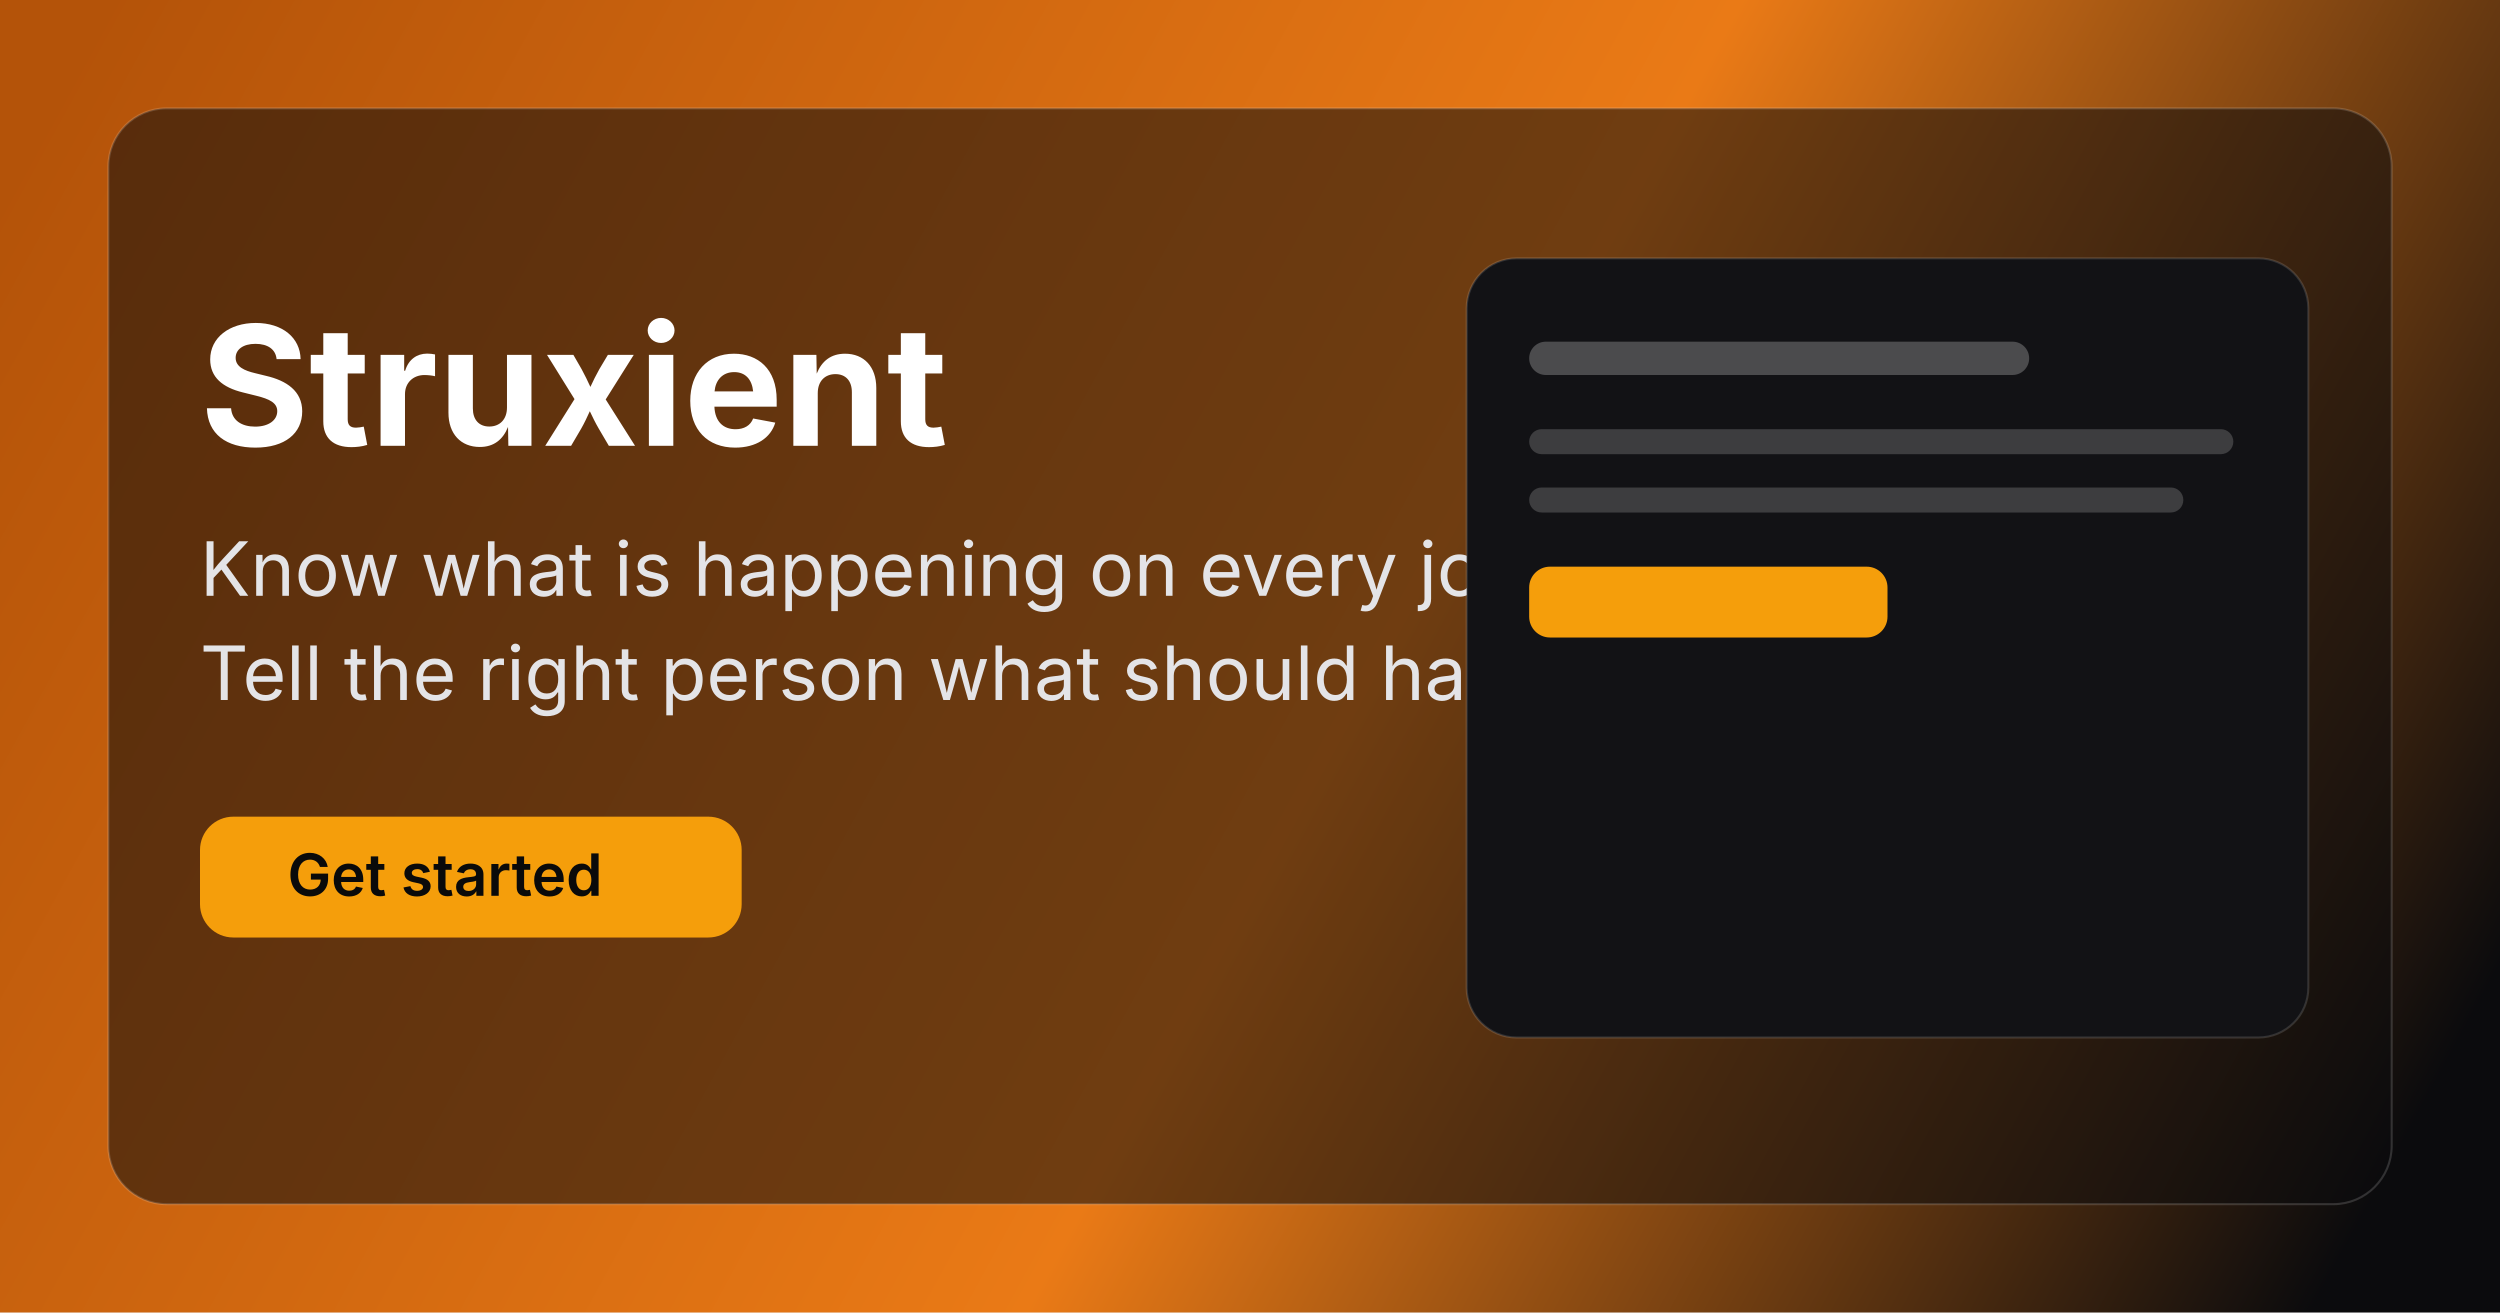
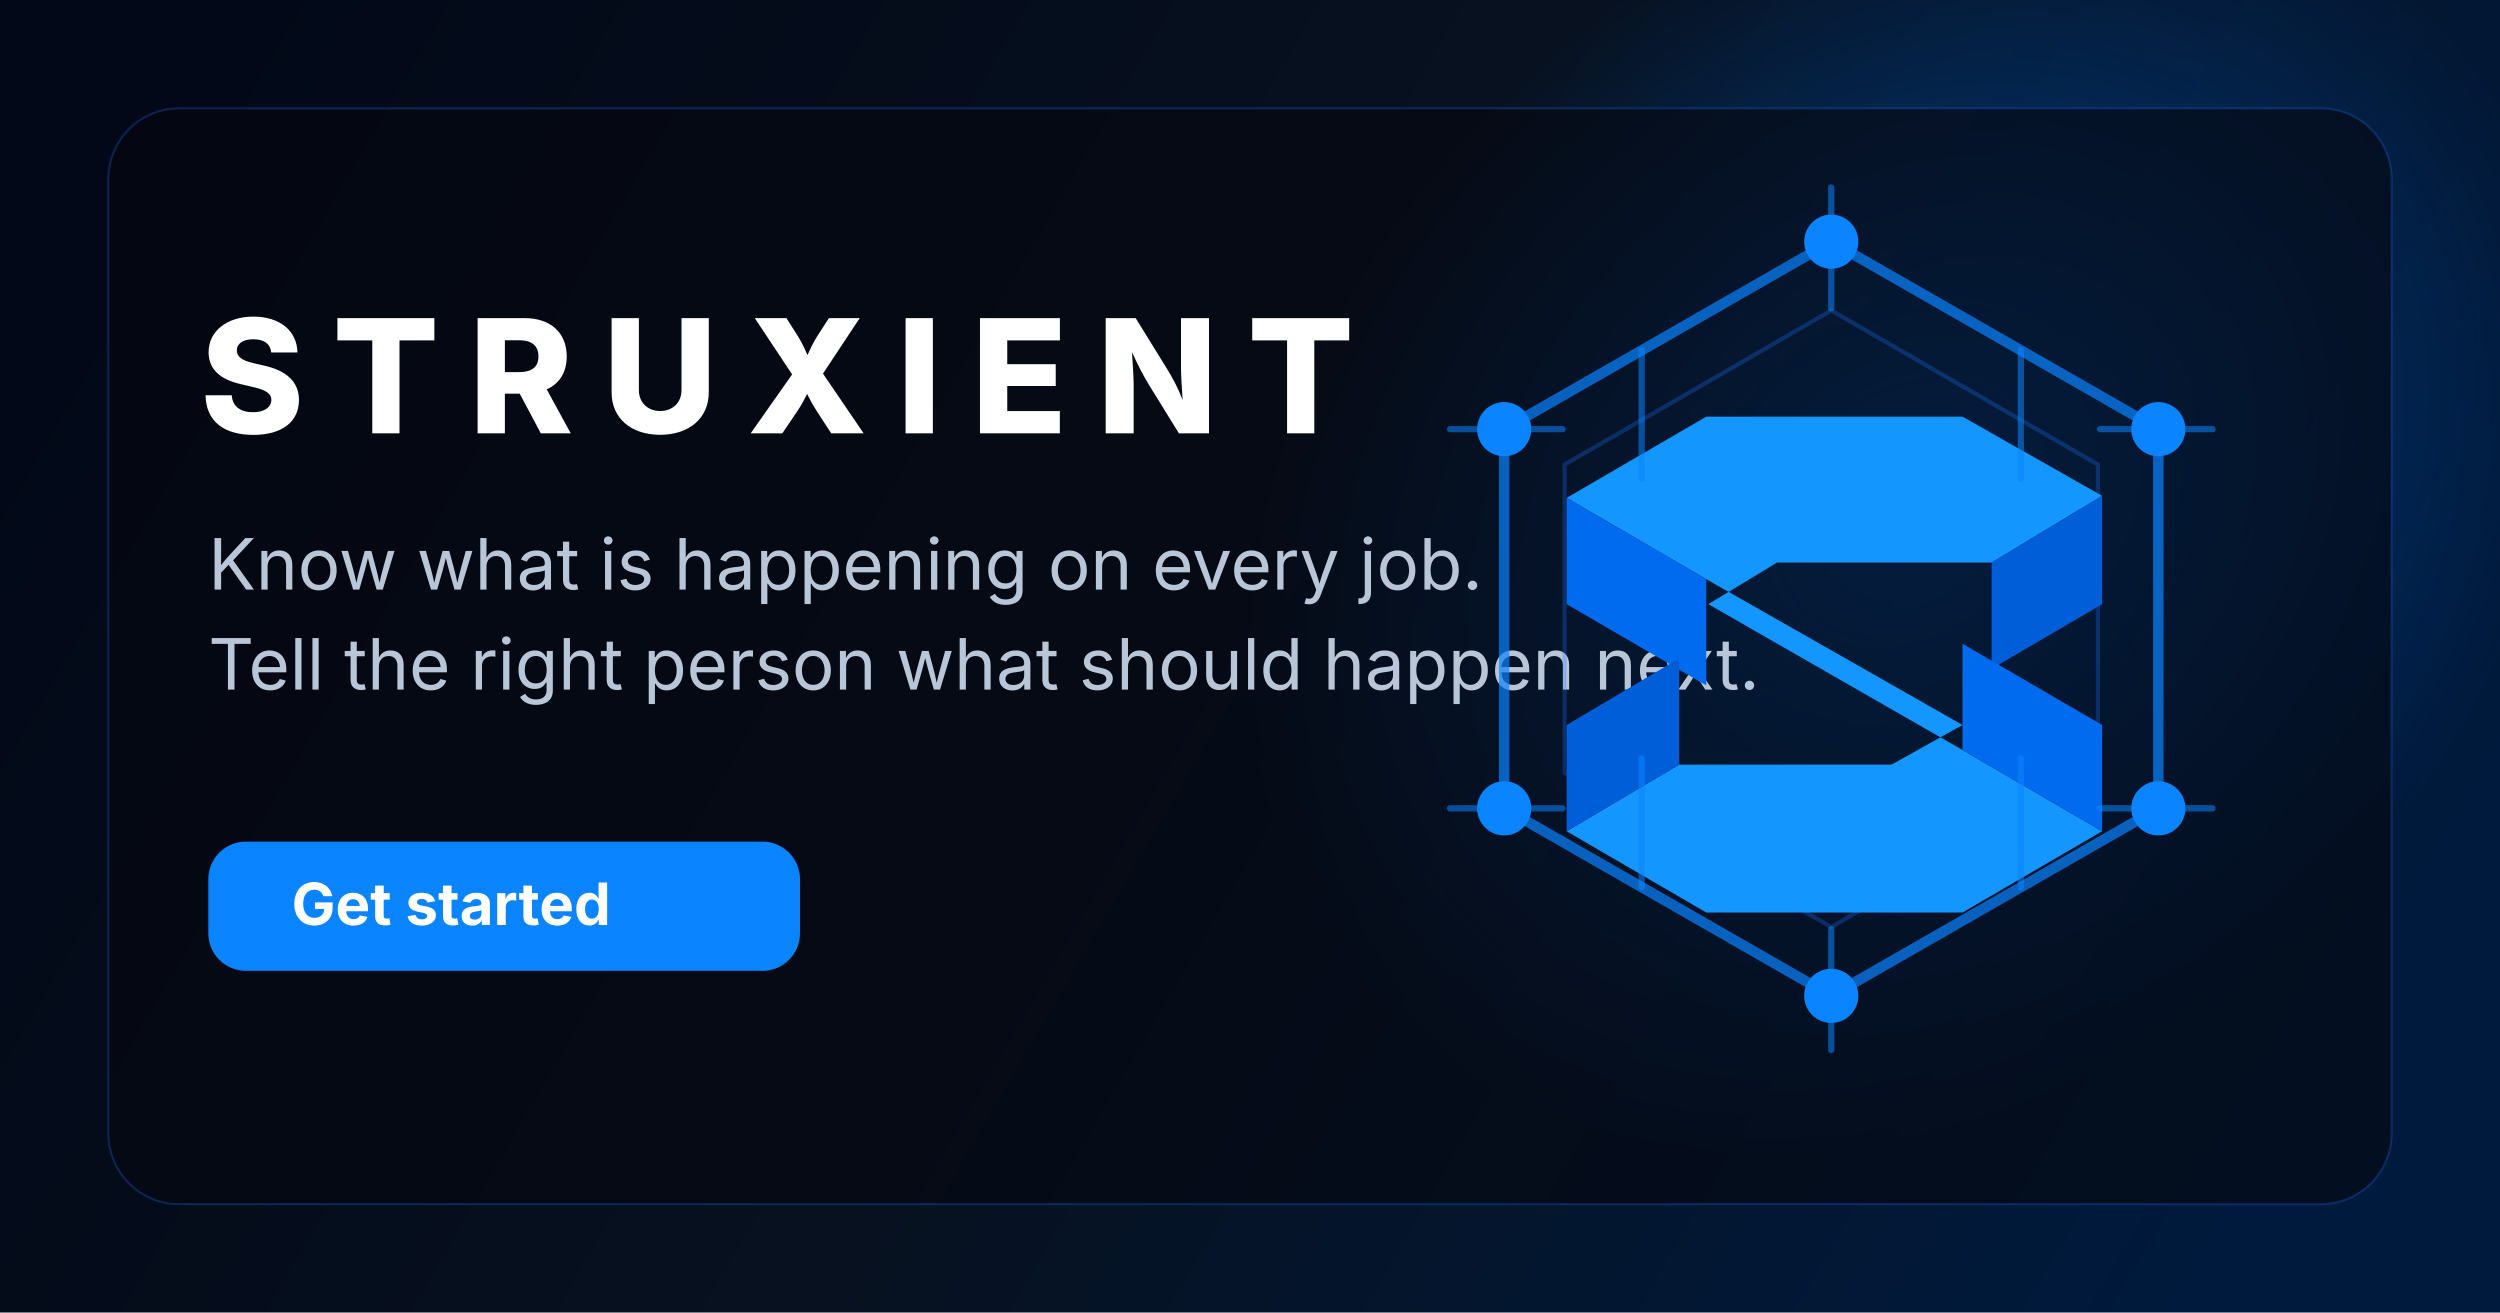
<svg xmlns="http://www.w3.org/2000/svg" width="1200" height="630" viewBox="0 0 1200 630" fill="none">
  <defs>
-     <linearGradient id="ogBg" x1="40" y1="20" x2="1120" y2="610" gradientUnits="userSpaceOnUse">
-       <stop stop-color="#B45309" />
-       <stop offset="0.56" stop-color="#EA7A16" />
-       <stop offset="1" stop-color="#0B0B0D" />
+     <linearGradient id="ogBg" x1="84" y1="48" x2="1058" y2="616" gradientUnits="userSpaceOnUse">
+       <stop stop-color="#020817" />
+       <stop offset="0.48" stop-color="#07111F" />
+       <stop offset="1" stop-color="#001A3D" />
    </linearGradient>
+     <linearGradient id="markBlue" x1="731" y1="166" x2="970" y2="440" gradientUnits="userSpaceOnUse">
+       <stop stop-color="#1397FF" />
+       <stop offset="1" stop-color="#0068F6" />
+     </linearGradient>
+     <radialGradient id="glow" cx="0" cy="0" r="1" gradientUnits="userSpaceOnUse" gradientTransform="translate(915 244) rotate(137) scale(348 278)">
+       <stop stop-color="#0078FF" stop-opacity="0.45" />
+       <stop offset="1" stop-color="#0078FF" stop-opacity="0" />
+     </radialGradient>
  </defs>
  <rect width="1200" height="630" fill="url(#ogBg)" />
-   <rect x="52" y="52" width="1096" height="526" rx="28" fill="#0B0B0D" fill-opacity="0.55" stroke="#FFFFFF" stroke-opacity="0.16" />
-   <text x="96" y="214" fill="white" font-family="Inter, Arial, sans-serif" font-weight="700" font-size="80">
-     Struxient
+   <rect width="1200" height="630" fill="url(#glow)" />
+   <rect x="52" y="52" width="1096" height="526" rx="34" fill="#05080F" fill-opacity="0.62" stroke="#1D74FF" stroke-opacity="0.26" />
+   <text x="96" y="208" fill="#FFFFFF" font-family="Inter, Arial, sans-serif" font-weight="800" font-size="76" letter-spacing="14">
+     STRUXIENT
  </text>
-   <text x="96" y="286" fill="#E4E4E7" font-family="Inter, Arial, sans-serif" font-size="36">
+   <text x="100" y="283" fill="#B9C6D8" font-family="Inter, Arial, sans-serif" font-size="34">
    Know what is happening on every job.
  </text>
-   <text x="96" y="336" fill="#E4E4E7" font-family="Inter, Arial, sans-serif" font-size="36">
+   <text x="100" y="331" fill="#B9C6D8" font-family="Inter, Arial, sans-serif" font-size="34">
    Tell the right person what should happen next.
  </text>
-   <rect x="96" y="392" width="260" height="58" rx="16" fill="#F59E0B" />
-   <text x="138" y="430" fill="#0A0A0A" font-family="Inter, Arial, sans-serif" font-size="28" font-weight="600">
+   <rect x="100" y="404" width="284" height="62" rx="18" fill="#0B84FF" />
+   <text x="140" y="444" fill="#FFFFFF" font-family="Inter, Arial, sans-serif" font-size="28" font-weight="700">
    Get started
  </text>
-   <rect x="704" y="124" width="404" height="374" rx="24" fill="#121215" stroke="#FFFFFF" stroke-opacity="0.14" />
-   <rect x="734" y="164" width="240" height="16" rx="8" fill="#FFFFFF" fill-opacity="0.24" />
-   <rect x="734" y="206" width="338" height="12" rx="6" fill="#FFFFFF" fill-opacity="0.18" />
-   <rect x="734" y="234" width="314" height="12" rx="6" fill="#FFFFFF" fill-opacity="0.18" />
-   <rect x="734" y="272" width="172" height="34" rx="10" fill="#F59E0B" />
+   <g transform="translate(698 116)">
+     <path d="M181 0L338 90V272L181 362L24 272V90L181 0Z" stroke="#0B84FF" stroke-width="5" stroke-opacity="0.7" />
+     <path d="M181 33L309 107V255L181 329L53 255V107L181 33Z" stroke="#1D74FF" stroke-width="2" stroke-opacity="0.28" />
+     <circle cx="181" cy="0" r="13" fill="#0B84FF" />
+     <circle cx="338" cy="90" r="13" fill="#0B84FF" />
+     <circle cx="338" cy="272" r="13" fill="#0B84FF" />
+     <circle cx="181" cy="362" r="13" fill="#0B84FF" />
+     <circle cx="24" cy="272" r="13" fill="#0B84FF" />
+     <circle cx="24" cy="90" r="13" fill="#0B84FF" />
+     <path d="M121 84L244 84L311 122L258 154L155 154L122 174L244 244L311 283L244 322L121 322L54 283L108 251L210 251L244 232L121 162L54 123L121 84Z" fill="url(#markBlue)" />
+     <path d="M54 123L121 162V213L54 174V123Z" fill="#006BEF" />
+     <path d="M311 122L258 154V205L311 174V122Z" fill="#005ED9" />
+     <path d="M311 283L244 244V193L311 232V283Z" fill="#006BEF" />
+     <path d="M54 283L108 251V200L54 232V283Z" fill="#005ED9" />
+     <path d="M181 -26V32M181 330V388M-2 90H52M310 90H364M-2 272H52M310 272H364M90 52V114M90 248V310M272 52V114M272 248V310" stroke="#0B84FF" stroke-width="3" stroke-linecap="round" stroke-opacity="0.55" />
+   </g>
</svg>
